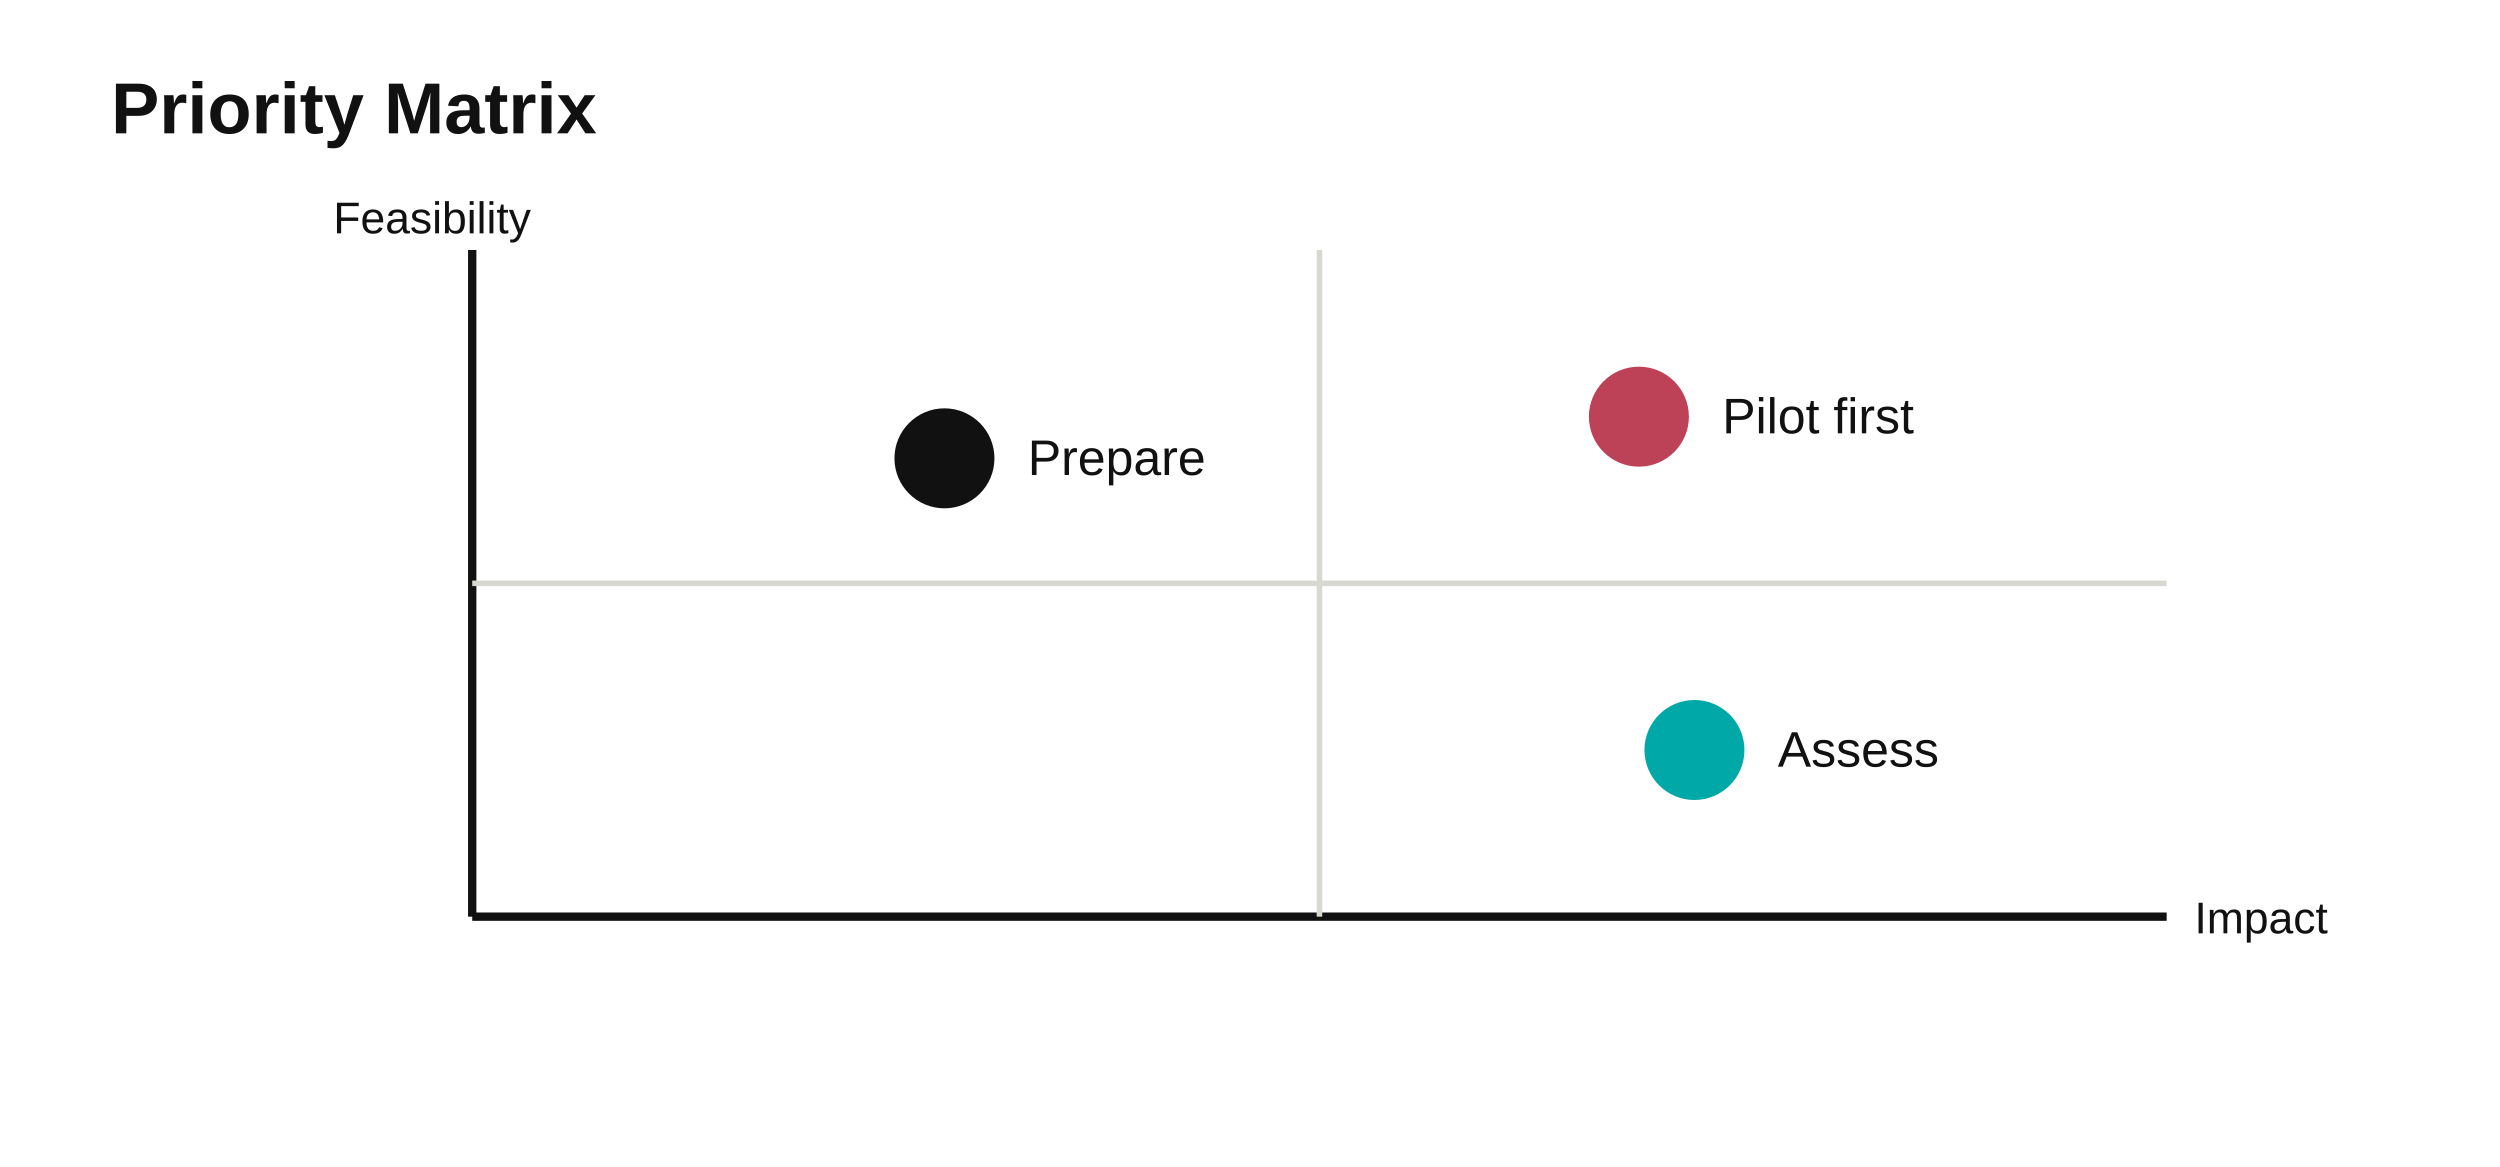
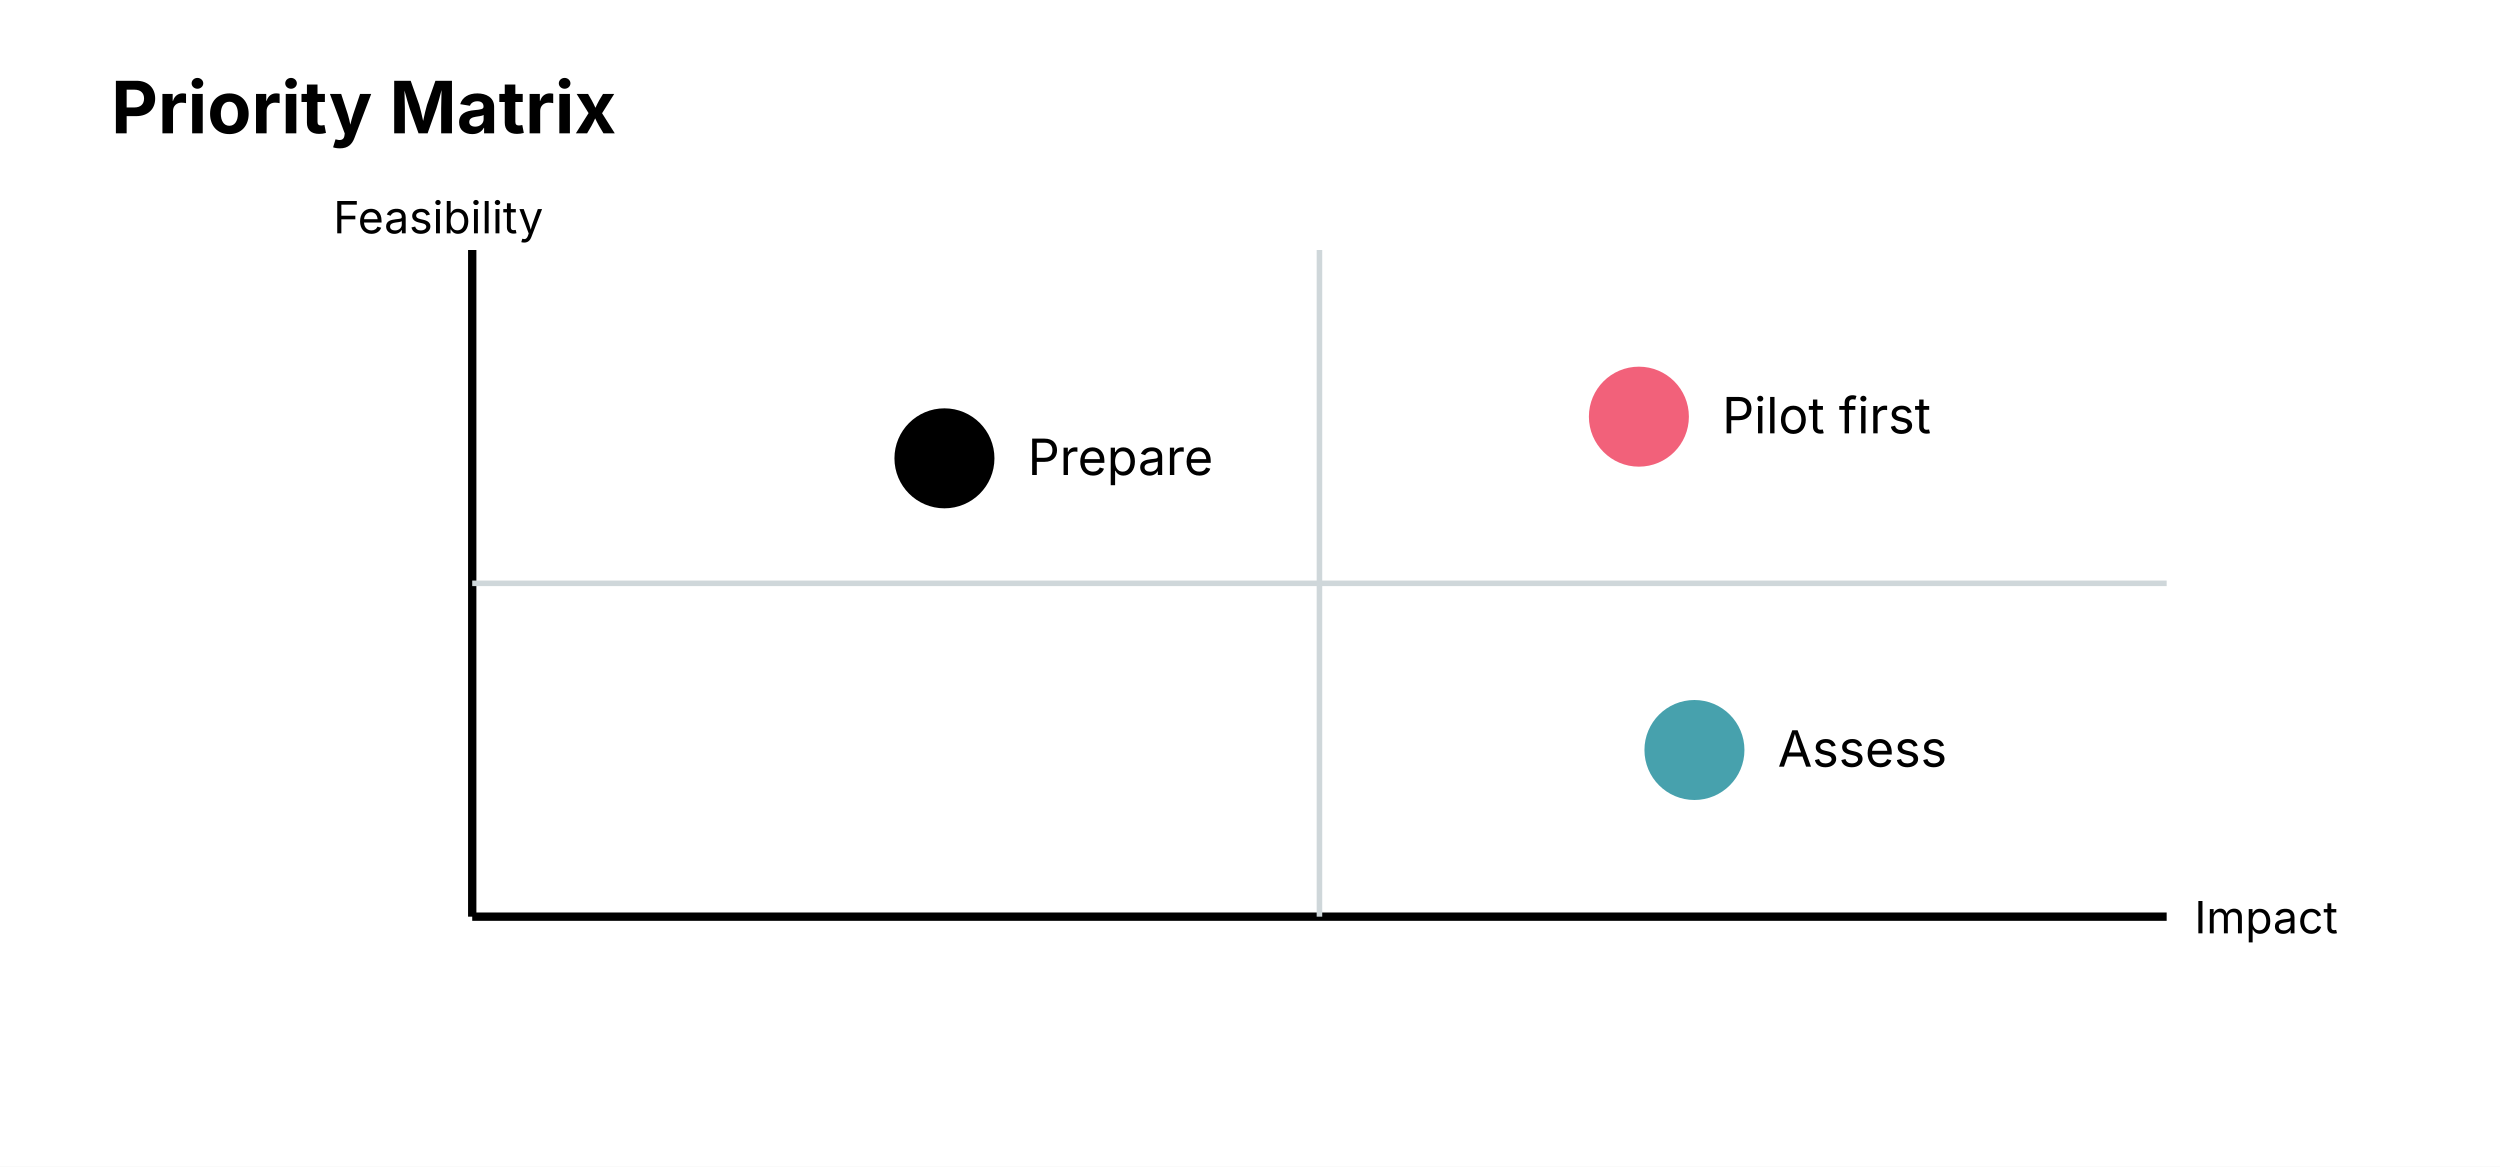
<svg xmlns="http://www.w3.org/2000/svg" width="900" height="420" viewBox="0 0 900 420">
  <rect width="900" height="420" fill="#ffffff" />
-   <text x="40" y="48" font-family="Arial" font-size="26" font-weight="700" fill="#111">Priority Matrix</text>
-   <line x1="170" y1="330" x2="780" y2="330" stroke="#111" stroke-width="3" />
-   <line x1="170" y1="330" x2="170" y2="90" stroke="#111" stroke-width="3" />
-   <line x1="475" y1="330" x2="475" y2="90" stroke="#d8d8d2" stroke-width="2" />
-   <line x1="170" y1="210" x2="780" y2="210" stroke="#d8d8d2" stroke-width="2" />
-   <text x="790" y="336" font-family="Arial" font-size="16" fill="#111">Impact</text>
-   <text x="120" y="84" font-family="Arial" font-size="16" fill="#111">Feasibility</text>
-   <circle cx="590" cy="150" r="18" fill="#bd4257" />
-   <text x="620" y="156" font-family="Arial" font-size="18" fill="#111">Pilot first</text>
-   <circle cx="340" cy="165" r="18" fill="#111" />
-   <text x="370" y="171" font-family="Arial" font-size="18" fill="#111">Prepare</text>
-   <circle cx="610" cy="270" r="18" fill="#00a8a8" />
-   <text x="640" y="276" font-family="Arial" font-size="18" fill="#111">Assess</text>
+   <text x="40" y="48" font-family="Inter, Arial" font-size="26" font-weight="700" fill="#000000">Priority Matrix</text>
+   <line x1="170" y1="330" x2="780" y2="330" stroke="#000000" stroke-width="3" />
+   <line x1="170" y1="330" x2="170" y2="90" stroke="#000000" stroke-width="3" />
+   <line x1="475" y1="330" x2="475" y2="90" stroke="#cfd7da" stroke-width="2" />
+   <line x1="170" y1="210" x2="780" y2="210" stroke="#cfd7da" stroke-width="2" />
+   <text x="790" y="336" font-family="Inter, Arial" font-size="16" fill="#000000">Impact</text>
+   <text x="120" y="84" font-family="Inter, Arial" font-size="16" fill="#000000">Feasibility</text>
+   <circle cx="590" cy="150" r="18" fill="#F2617A" />
+   <text x="620" y="156" font-family="Inter, Arial" font-size="18" fill="#000000">Pilot first</text>
+   <circle cx="340" cy="165" r="18" fill="#000000" />
+   <text x="370" y="171" font-family="Inter, Arial" font-size="18" fill="#000000">Prepare</text>
+   <circle cx="610" cy="270" r="18" fill="#47A1AD" />
+   <text x="640" y="276" font-family="Inter, Arial" font-size="18" fill="#000000">Assess</text>
</svg>
